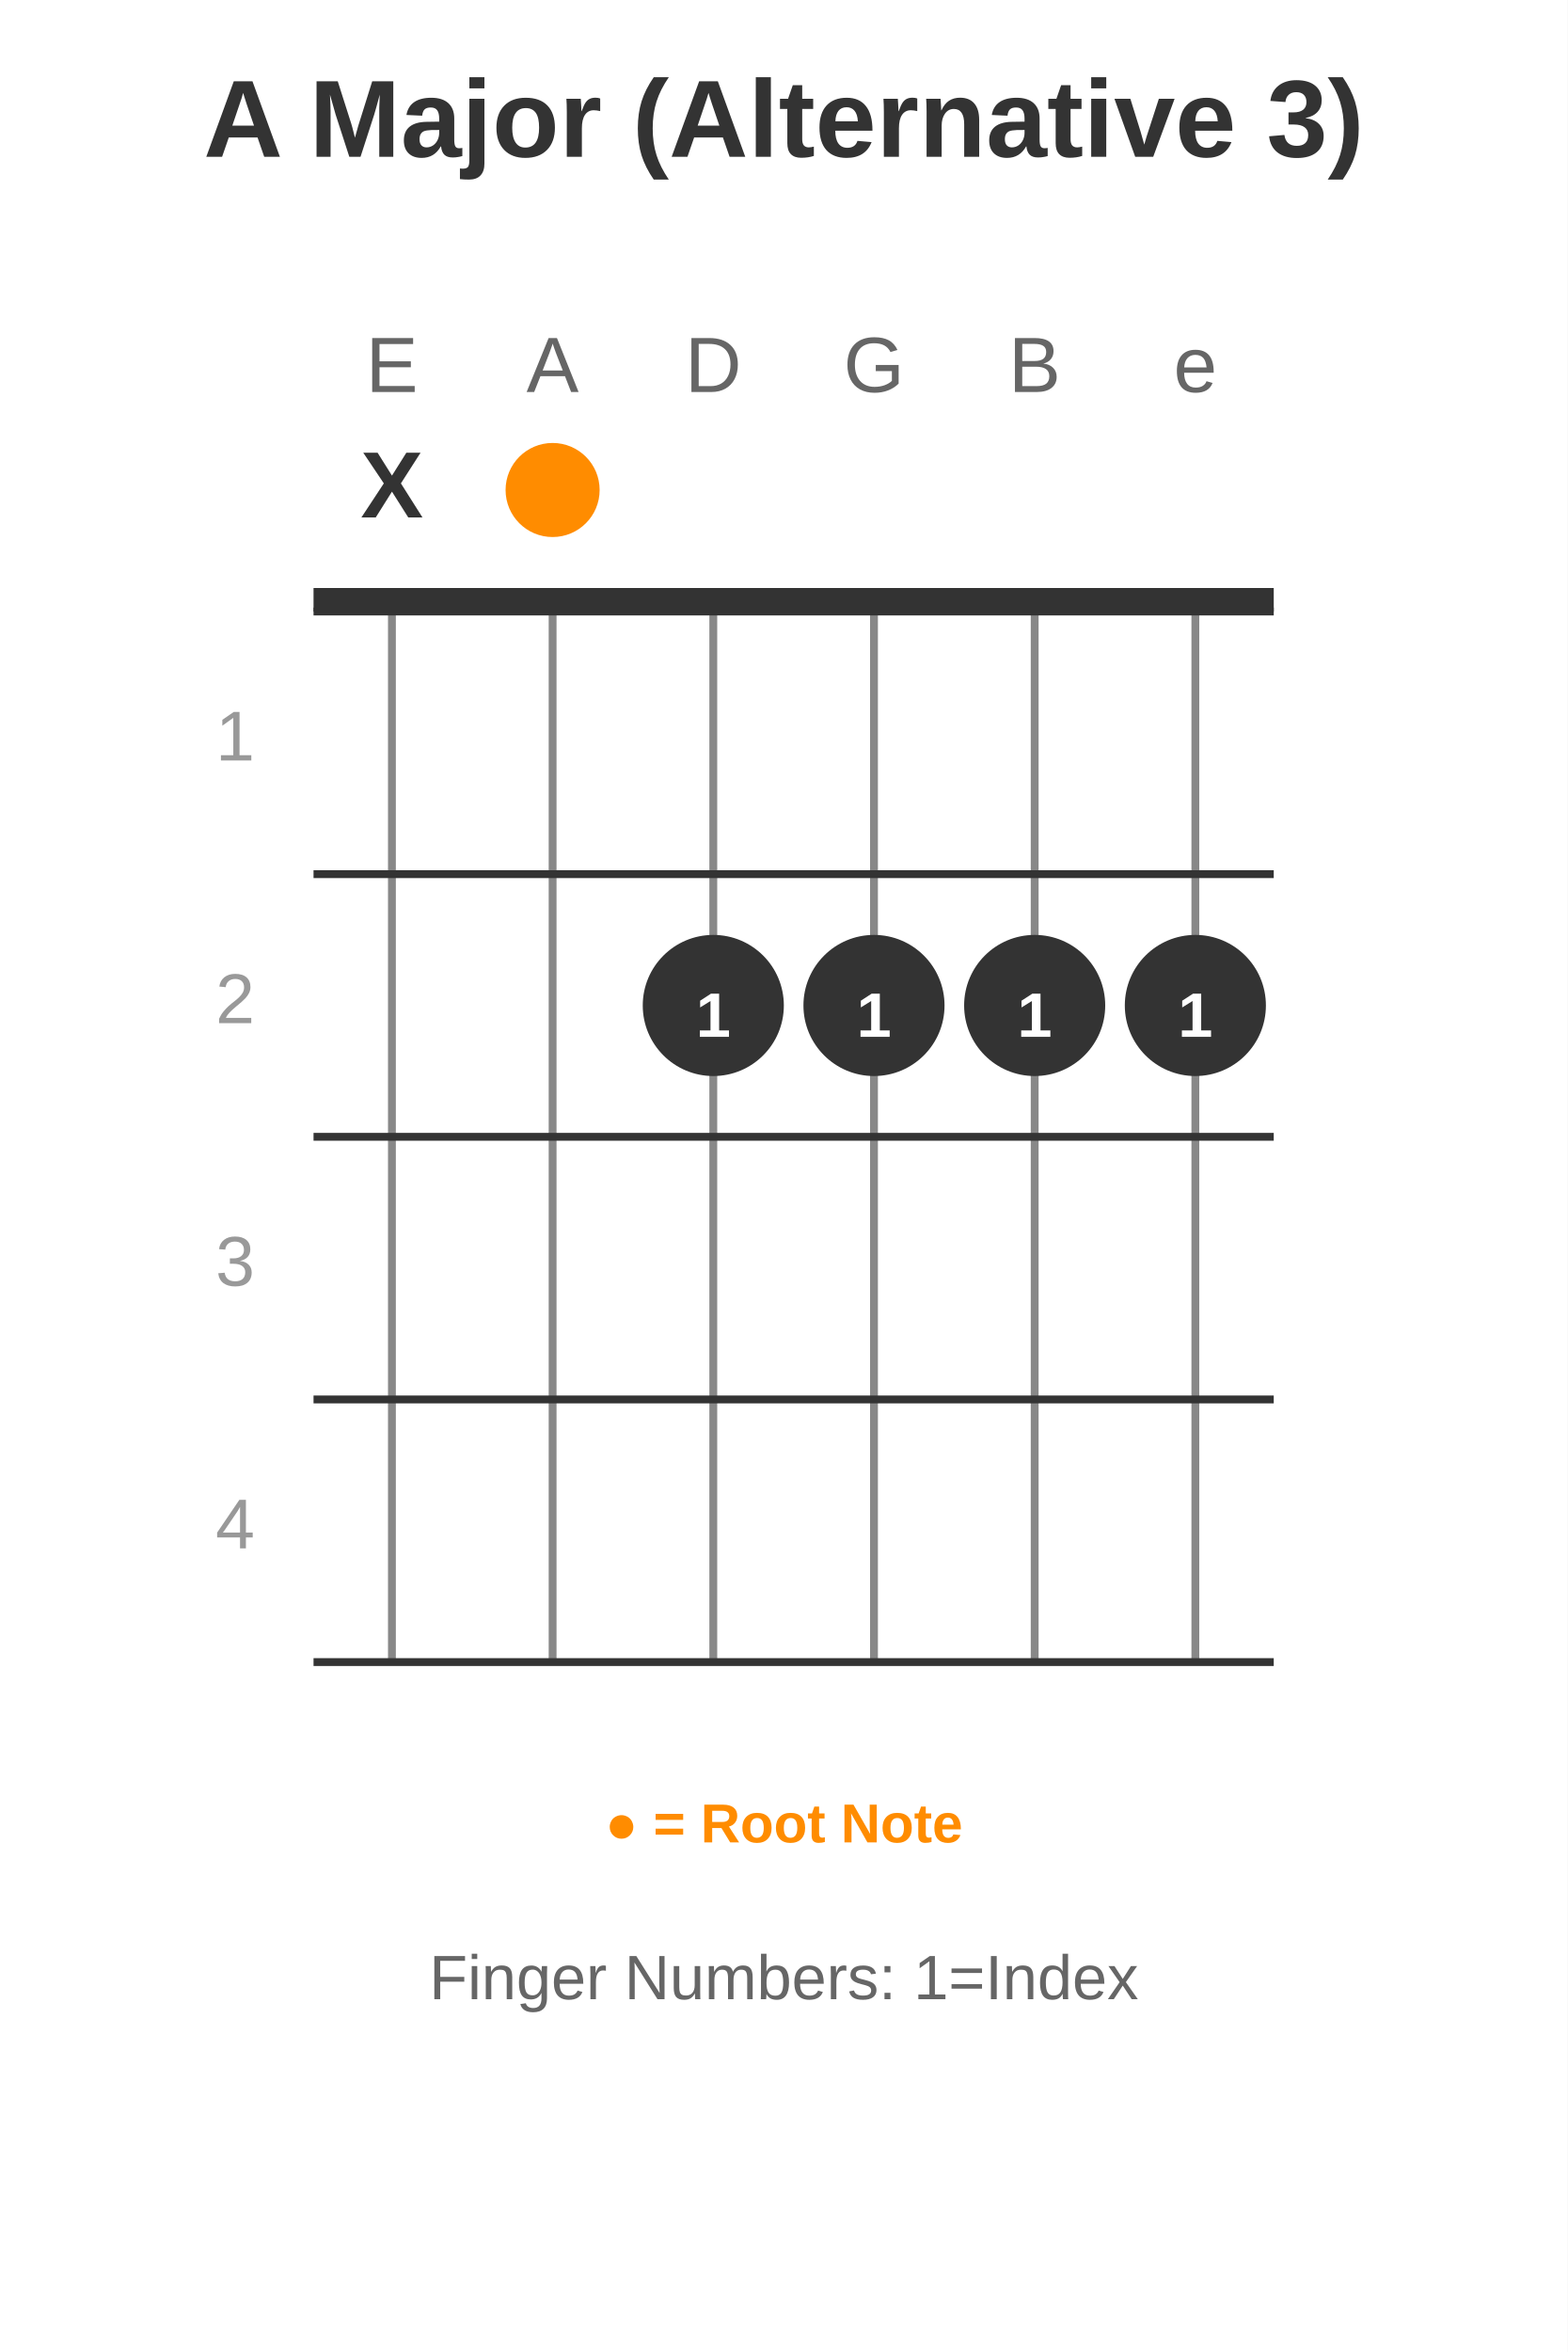
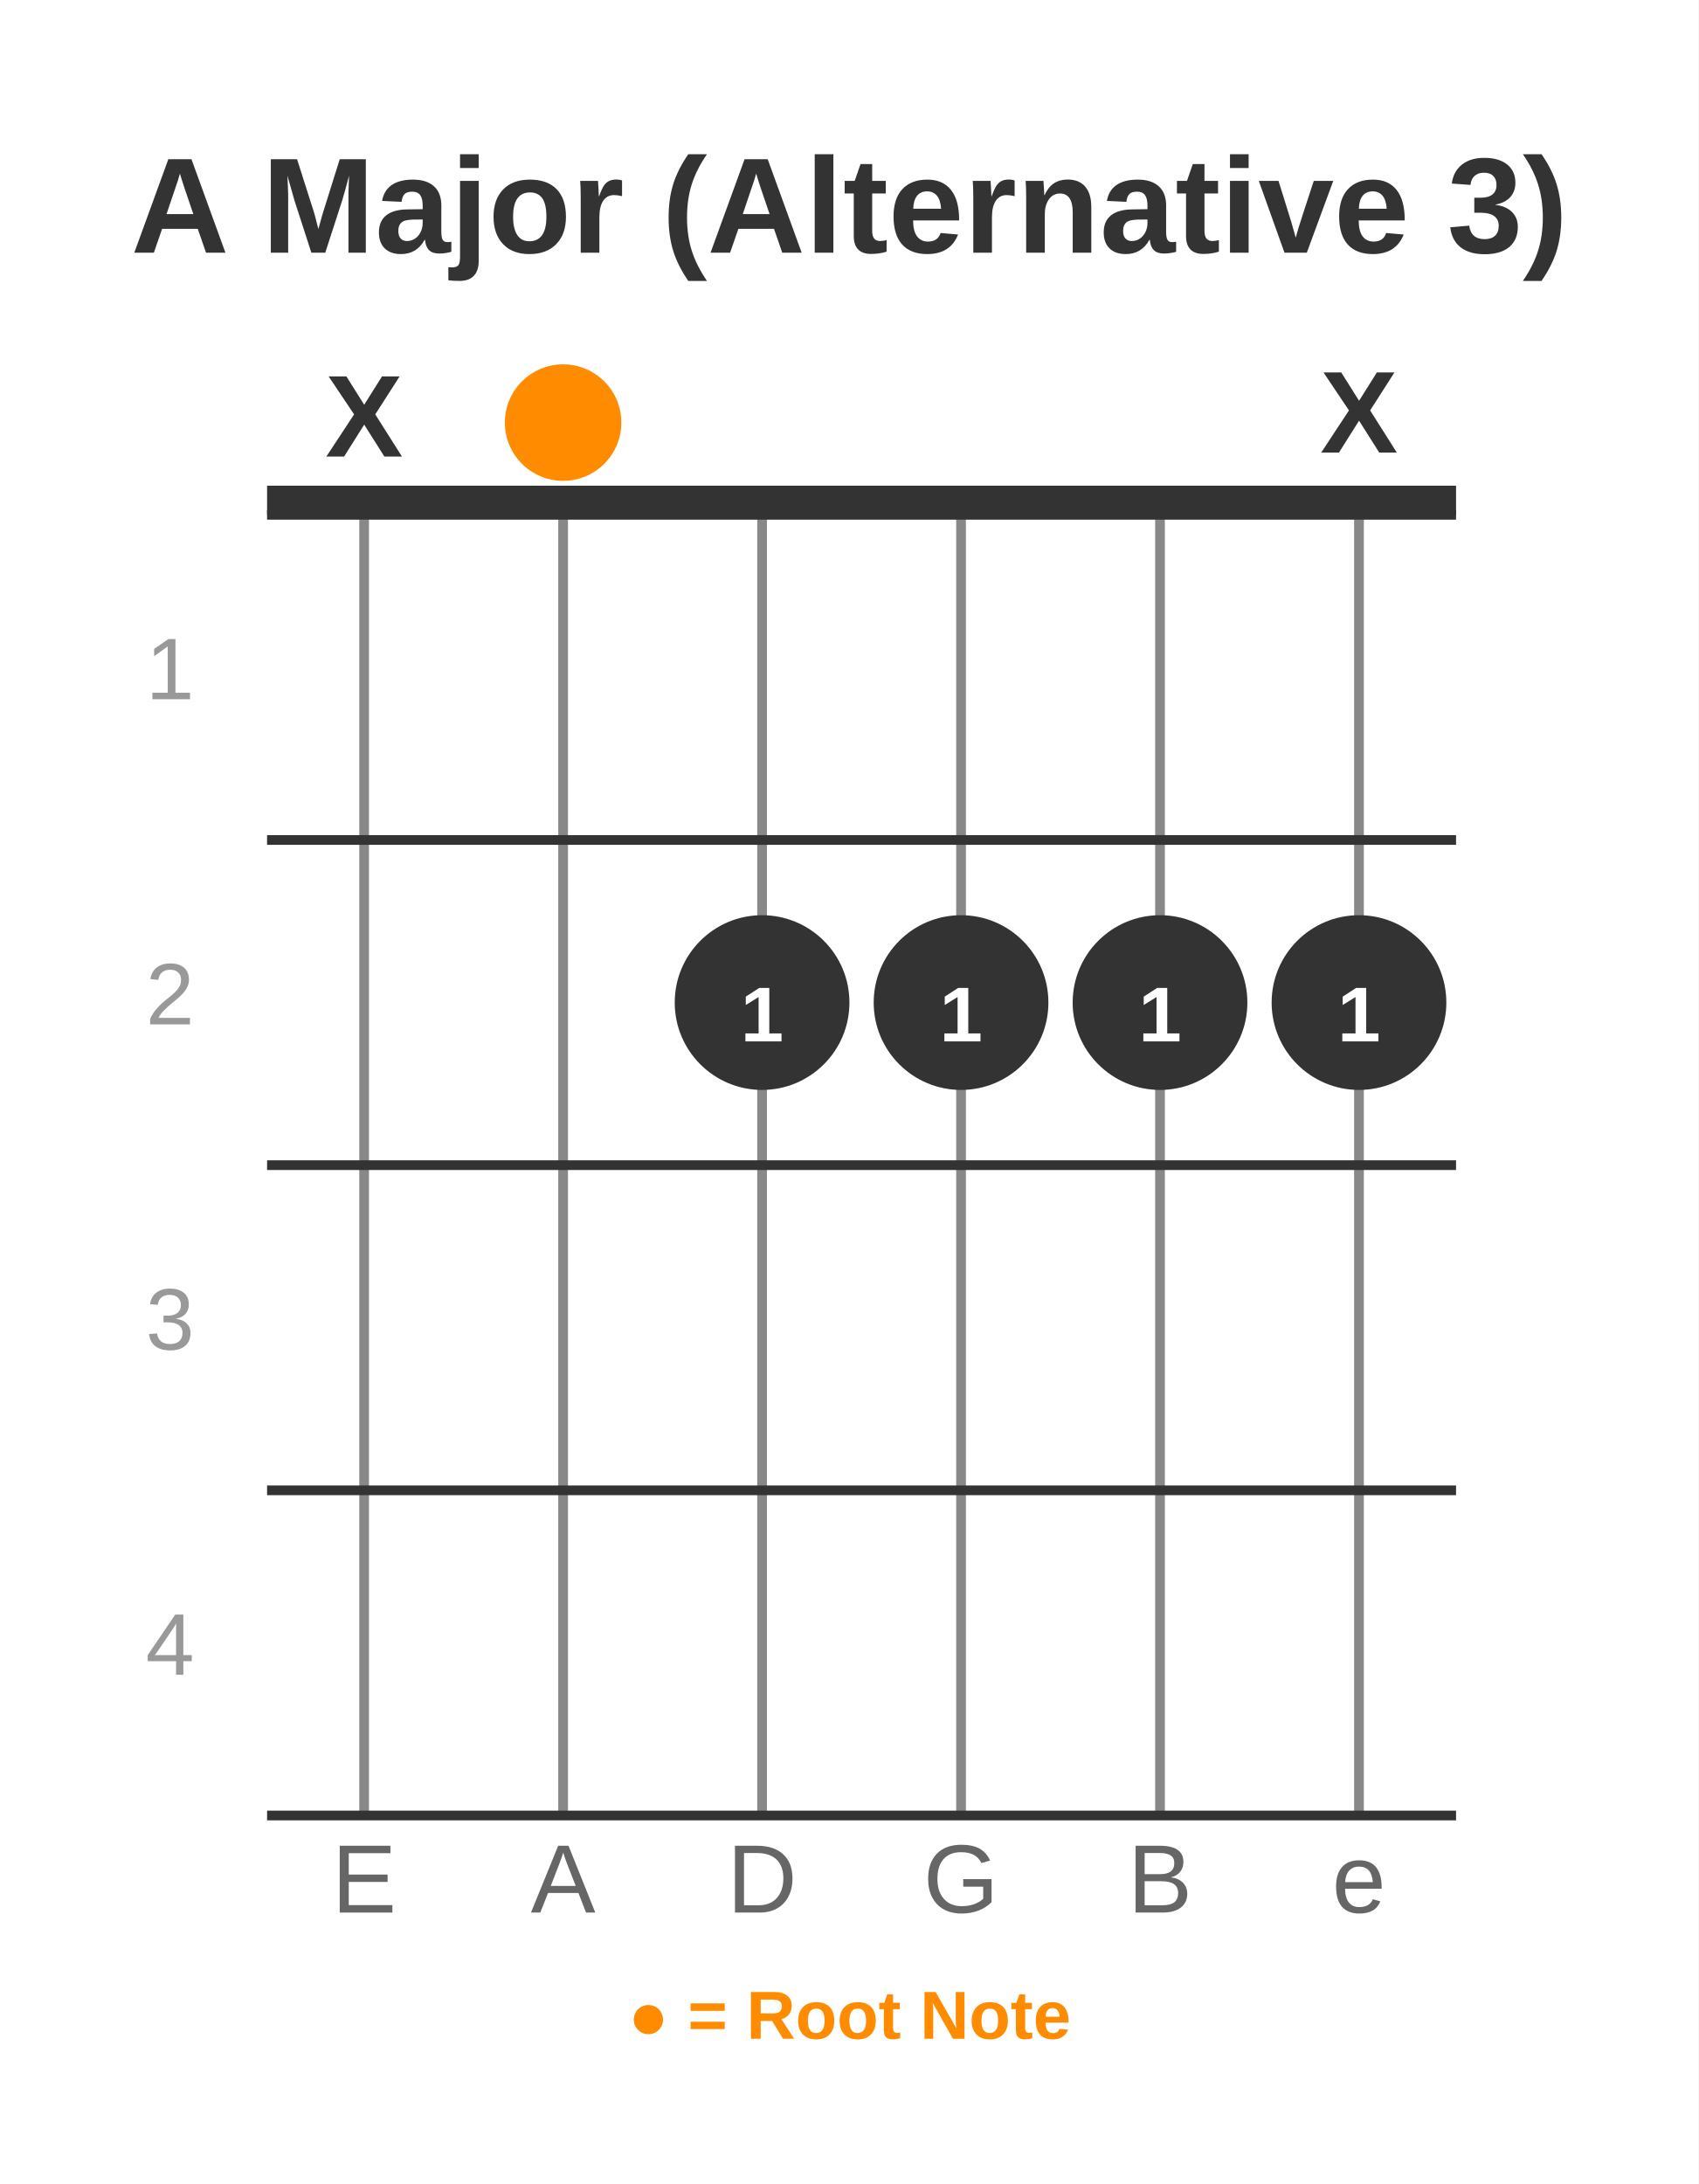
- <svg xmlns="http://www.w3.org/2000/svg" width="400" height="600">
-   <rect width="400" height="600" fill="white" />
-   <text x="200" y="40" font-family="Arial, sans-serif" font-size="28" font-weight="bold" text-anchor="middle" fill="#333">A Major (Alternative 3)</text>
-   <text x="100" y="100" font-family="Arial, sans-serif" font-size="20" text-anchor="middle" fill="#666">E</text>
-   <text x="141" y="100" font-family="Arial, sans-serif" font-size="20" text-anchor="middle" fill="#666">A</text>
-   <text x="182" y="100" font-family="Arial, sans-serif" font-size="20" text-anchor="middle" fill="#666">D</text>
-   <text x="223" y="100" font-family="Arial, sans-serif" font-size="20" text-anchor="middle" fill="#666">G</text>
-   <text x="264" y="100" font-family="Arial, sans-serif" font-size="20" text-anchor="middle" fill="#666">B</text>
-   <text x="305" y="100" font-family="Arial, sans-serif" font-size="20" text-anchor="middle" fill="#666">e</text>
-   <text x="100" y="132" font-family="Arial, sans-serif" font-size="24" font-weight="bold" text-anchor="middle" fill="#333">X</text>
-   <circle cx="141" cy="125" r="12" fill="#FF8C00" />
-   <rect x="80" y="150" width="245" height="6" fill="#333" />
-   <line x1="100" y1="156" x2="100" y2="424" stroke="#888" stroke-width="2" />
-   <line x1="141" y1="156" x2="141" y2="424" stroke="#888" stroke-width="2" />
-   <line x1="182" y1="156" x2="182" y2="424" stroke="#888" stroke-width="2" />
-   <line x1="223" y1="156" x2="223" y2="424" stroke="#888" stroke-width="2" />
-   <line x1="264" y1="156" x2="264" y2="424" stroke="#888" stroke-width="2" />
-   <line x1="305" y1="156" x2="305" y2="424" stroke="#888" stroke-width="2" />
-   <line x1="80" y1="156" x2="325" y2="156" stroke="#333" stroke-width="2" />
-   <line x1="80" y1="223" x2="325" y2="223" stroke="#333" stroke-width="2" />
-   <line x1="80" y1="290" x2="325" y2="290" stroke="#333" stroke-width="2" />
-   <line x1="80" y1="357" x2="325" y2="357" stroke="#333" stroke-width="2" />
-   <line x1="80" y1="424" x2="325" y2="424" stroke="#333" stroke-width="2" />
-   <text x="60" y="194" font-family="Arial, sans-serif" font-size="18" text-anchor="middle" fill="#999">1</text>
-   <text x="60" y="261" font-family="Arial, sans-serif" font-size="18" text-anchor="middle" fill="#999">2</text>
-   <text x="60" y="328" font-family="Arial, sans-serif" font-size="18" text-anchor="middle" fill="#999">3</text>
-   <text x="60" y="395" font-family="Arial, sans-serif" font-size="18" text-anchor="middle" fill="#999">4</text>
-   <circle cx="182" cy="256.5" r="18" fill="#333" />
-   <text x="182" y="264.5" font-family="Arial, sans-serif" font-size="16" font-weight="bold" text-anchor="middle" fill="white">1</text>
-   <circle cx="223" cy="256.5" r="18" fill="#333" />
-   <text x="223" y="264.5" font-family="Arial, sans-serif" font-size="16" font-weight="bold" text-anchor="middle" fill="white">1</text>
-   <circle cx="264" cy="256.5" r="18" fill="#333" />
-   <text x="264" y="264.5" font-family="Arial, sans-serif" font-size="16" font-weight="bold" text-anchor="middle" fill="white">1</text>
-   <circle cx="305" cy="256.5" r="18" fill="#333" />
-   <text x="305" y="264.5" font-family="Arial, sans-serif" font-size="16" font-weight="bold" text-anchor="middle" fill="white">1</text>
-   <text x="200" y="470" font-family="Arial, sans-serif" font-size="14" text-anchor="middle" fill="#FF8C00" font-weight="bold">● = Root Note</text>
-   <text x="200" y="510" font-family="Arial, sans-serif" font-size="16" text-anchor="middle" fill="#666">Finger Numbers: 1=Index</text>
+ <svg xmlns="http://www.w3.org/2000/svg" width="350" height="450" version="1.1" id="svg27">
+   <defs id="defs27" />
+   <rect width="350" height="450" fill="#ffffff" id="rect1" x="0" y="0" />
+   <text x="175.036" y="52.072" font-family="Arial, sans-serif" font-size="28px" font-weight="bold" text-anchor="middle" fill="#333333" id="text1">A Major (Alternative 3)</text>
+   <text x="75.036" y="394.072" font-family="Arial, sans-serif" font-size="20px" text-anchor="middle" fill="#666666" id="text2">E</text>
+   <text x="116.036" y="394.072" font-family="Arial, sans-serif" font-size="20px" text-anchor="middle" fill="#666666" id="text3">A</text>
+   <text x="157.036" y="394.072" font-family="Arial, sans-serif" font-size="20px" text-anchor="middle" fill="#666666" id="text4">D</text>
+   <text x="198.036" y="394.072" font-family="Arial, sans-serif" font-size="20px" text-anchor="middle" fill="#666666" id="text5">G</text>
+   <text x="239.036" y="394.072" font-family="Arial, sans-serif" font-size="20px" text-anchor="middle" fill="#666666" id="text6">B</text>
+   <text x="280.036" y="394.072" font-family="Arial, sans-serif" font-size="20px" text-anchor="middle" fill="#666666" id="text7">e</text>
+   <text x="75.036" y="94.072" font-family="Arial, sans-serif" font-size="24px" font-weight="bold" text-anchor="middle" fill="#333333" id="text8">X</text>
+   <text x="280.04" y="93.251" font-family="Arial, sans-serif" font-size="24px" font-weight="bold" text-anchor="middle" fill="#333333" id="text8-6">X</text>
+   <circle cx="116.036" cy="87.072" r="12" fill="#ff8c00" id="circle8" />
+   <rect x="55.036" y="100.072" width="245" height="6" fill="#333333" id="rect8" />
+   <line x1="75.036" y1="106.072" x2="75.036" y2="374.072" stroke="#888888" stroke-width="2" id="line8" />
+   <line x1="116.036" y1="106.072" x2="116.036" y2="374.072" stroke="#888888" stroke-width="2" id="line9" />
+   <line x1="157.036" y1="106.072" x2="157.036" y2="374.072" stroke="#888888" stroke-width="2" id="line10" />
+   <line x1="198.036" y1="106.072" x2="198.036" y2="374.072" stroke="#888888" stroke-width="2" id="line11" />
+   <line x1="239.036" y1="106.072" x2="239.036" y2="374.072" stroke="#888888" stroke-width="2" id="line12" />
+   <line x1="280.036" y1="106.072" x2="280.036" y2="374.072" stroke="#888888" stroke-width="2" id="line13" />
+   <line x1="55.036" y1="106.072" x2="300.036" y2="106.072" stroke="#333333" stroke-width="2" id="line14" />
+   <line x1="55.036" y1="173.072" x2="300.036" y2="173.072" stroke="#333333" stroke-width="2" id="line15" />
+   <line x1="55.036" y1="240.072" x2="300.036" y2="240.072" stroke="#333333" stroke-width="2" id="line16" />
+   <line x1="55.036" y1="307.072" x2="300.036" y2="307.072" stroke="#333333" stroke-width="2" id="line17" />
+   <line x1="55.036" y1="374.072" x2="300.036" y2="374.072" stroke="#333333" stroke-width="2" id="line18" />
+   <text x="35.036" y="144.072" font-family="Arial, sans-serif" font-size="18px" text-anchor="middle" fill="#999999" id="text18">1</text>
+   <text x="35.036" y="211.072" font-family="Arial, sans-serif" font-size="18px" text-anchor="middle" fill="#999999" id="text19">2</text>
+   <text x="35.036" y="278.072" font-family="Arial, sans-serif" font-size="18px" text-anchor="middle" fill="#999999" id="text20">3</text>
+   <text x="35.036" y="345.072" font-family="Arial, sans-serif" font-size="18px" text-anchor="middle" fill="#999999" id="text21">4</text>
+   <circle cx="157.036" cy="206.572" r="18" fill="#333333" id="circle21" />
+   <text x="157.036" y="214.572" font-family="Arial, sans-serif" font-size="16px" font-weight="bold" text-anchor="middle" fill="#ffffff" id="text22">1</text>
+   <circle cx="198.036" cy="206.572" r="18" fill="#333333" id="circle22" />
+   <text x="198.036" y="214.572" font-family="Arial, sans-serif" font-size="16px" font-weight="bold" text-anchor="middle" fill="#ffffff" id="text23">1</text>
+   <circle cx="239.036" cy="206.572" r="18" fill="#333333" id="circle23" />
+   <text x="239.036" y="214.572" font-family="Arial, sans-serif" font-size="16px" font-weight="bold" text-anchor="middle" fill="#ffffff" id="text24">1</text>
+   <circle cx="280.036" cy="206.572" r="18" fill="#333333" id="circle24" />
+   <text x="280.036" y="214.572" font-family="Arial, sans-serif" font-size="16px" font-weight="bold" text-anchor="middle" fill="#ffffff" id="text25">1</text>
+   <text x="175.036" y="420.072" font-family="Arial, sans-serif" font-size="14px" text-anchor="middle" fill="#ff8c00" font-weight="bold" id="text26">● = Root Note</text>
</svg>
